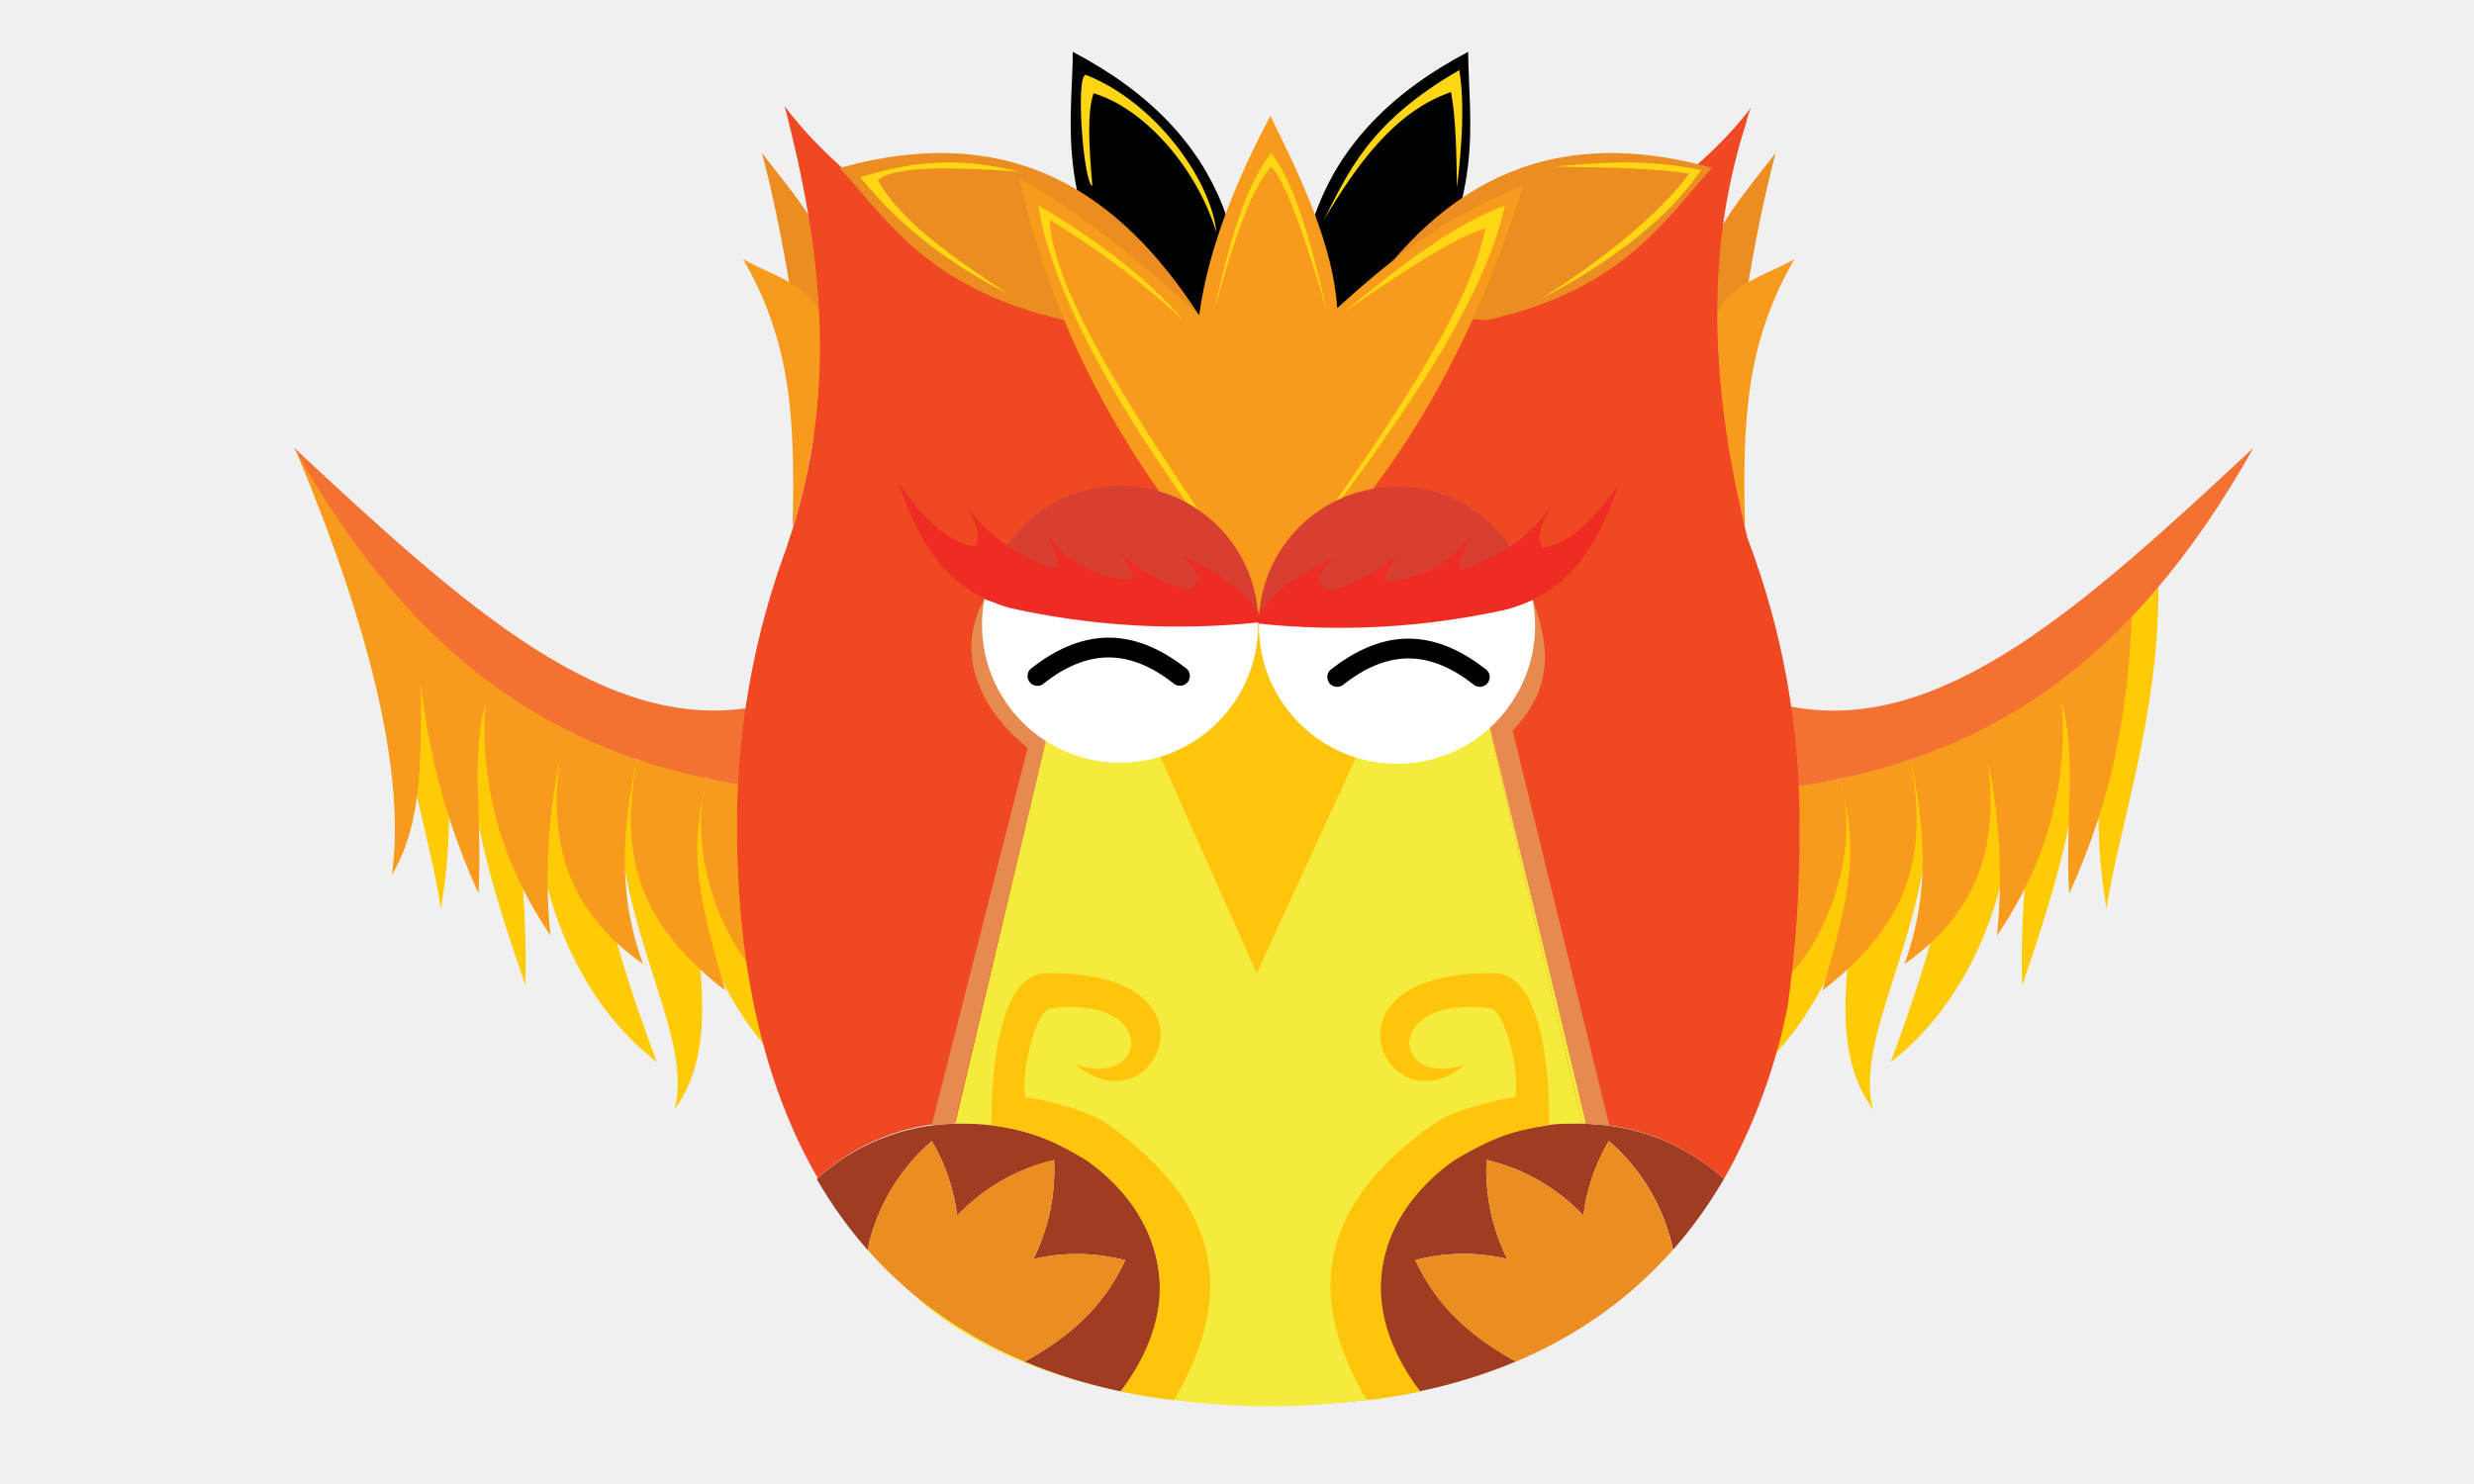
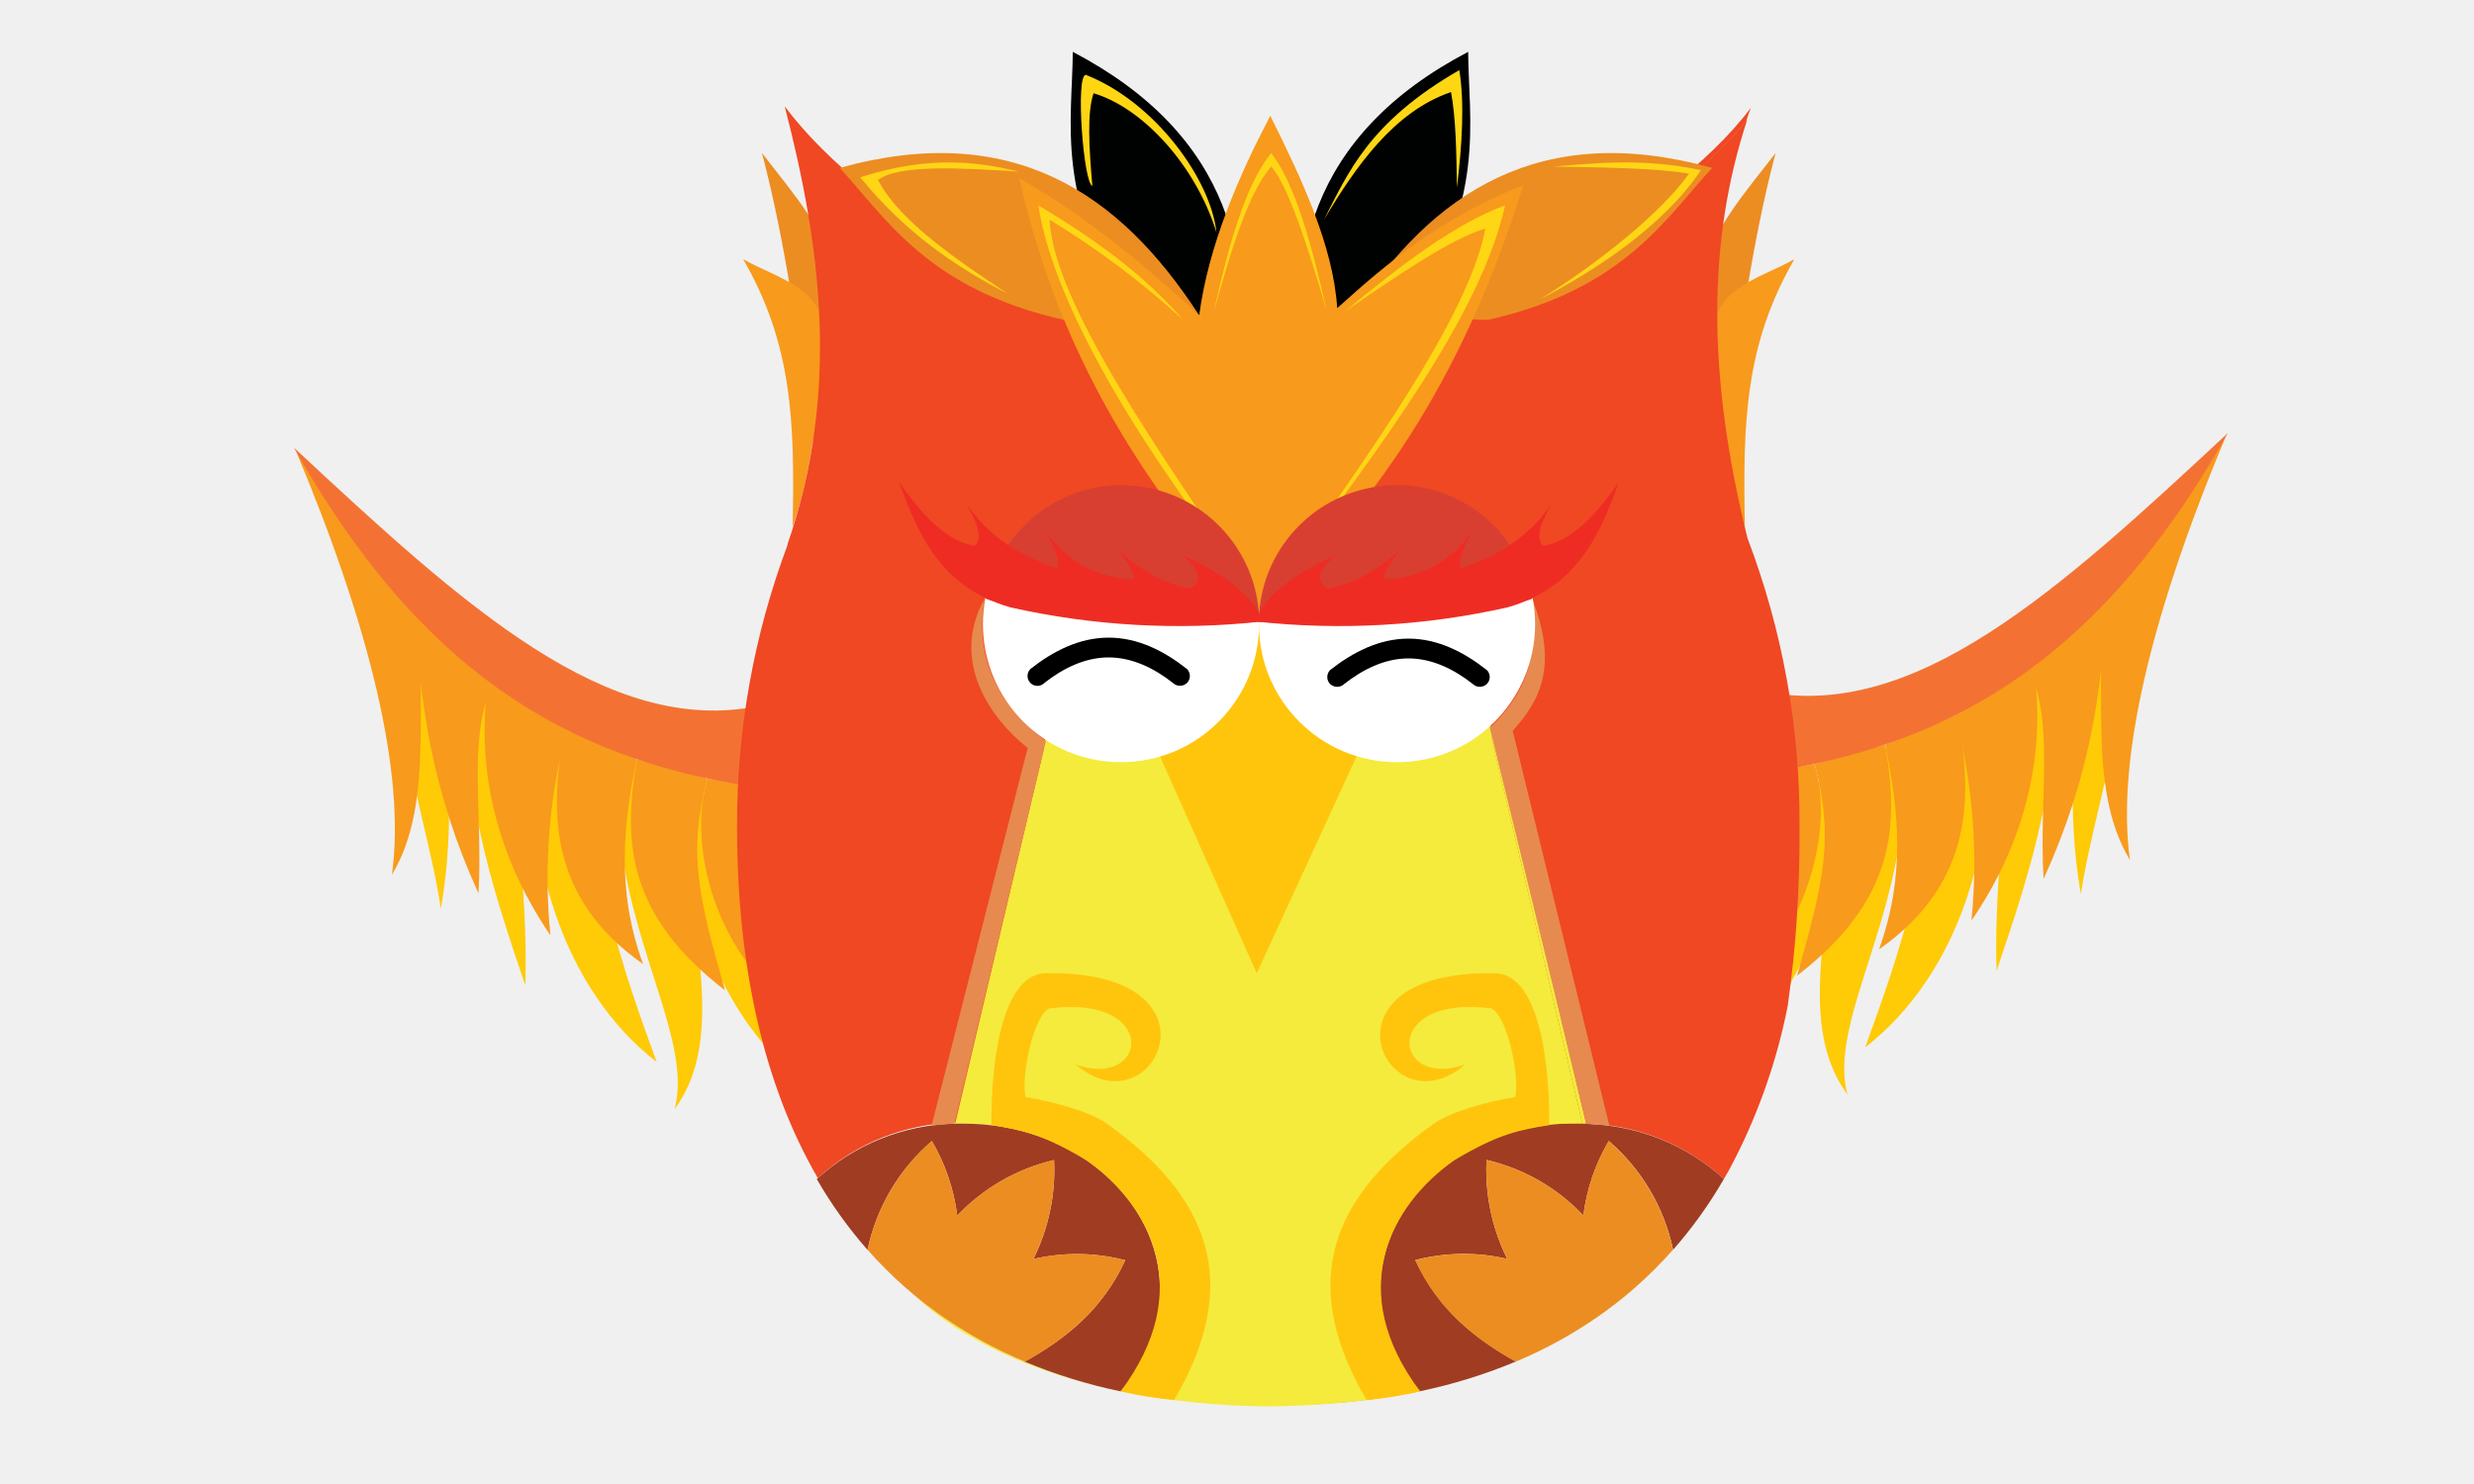
- <svg xmlns="http://www.w3.org/2000/svg" class="owls" id="phoenix" data-name="Layer 1" viewBox="0 0 500 300">
+ <svg xmlns="http://www.w3.org/2000/svg" id="ee53de8a-17f4-4786-85c1-bb24e8b25991" data-name="Layer 1" viewBox="0 0 500 300">
  <defs>
-     <style>.f01e0e44-ea08-42e0-b3ee-6ca16d90610a{fill:#ffca06;}.a09a88d2-3467-4186-acc5-a65158563bfa{fill:#f89a1c;}.a053d851-6121-4c8c-9fad-f715be4935e1{fill:#f37233;}.bfcaf520-9ebf-4b95-b3f0-88a23d0d1bc7{fill:#ec8d22;}.ef02d39f-8e73-42e6-9906-c455231a64be{fill:#000101;}.b6ab2399-1a08-4347-b805-5ddd0e3b8822{fill:#ef4823;}.a4e75ccd-c082-469a-ad41-0a3ee8de2580{fill:#f4eb3c;}.aefafcaa-bfff-449b-9a44-e00ae331876e{fill:#a03c22;}.b9b557f5-35e0-40af-8517-0793a862778e{fill:#ffc50d;}.a76cc623-dfbf-4c52-8b63-2b369c16d771{fill:#fed614;}.af421162-bece-4f26-ad69-dc47f7e96ec8{fill:#e78a4f;}.eff0ee76-8e42-4b5f-ade8-17261d8b4731{fill:#fff;}.f4532989-1320-423c-ab66-705fd27c5dd0{fill:#d83f31;}.ad5ffc74-09d4-4a9a-ad3f-5823386bb08b{fill:#ee2c24;}</style>
+     <style>.fd6e063e-7a47-4adb-9bd7-1ddcdb021969{fill:#ffca06;}.f0acc723-6564-4494-9ac0-988cd1c9ed16{fill:#f89a1c;}.b64f87a7-a63e-4471-a378-d456d1f8d060{fill:#f37233;}.f2d59b33-1ccd-4ecf-9eff-2014d1fc339b{fill:#ec8d22;}.b7d29884-960d-4a94-820c-9b1835b0bb93{fill:#000101;}.b17eae57-efa3-4395-88a2-9d615fbbca7b{fill:#ef4823;}.e5744356-193b-42bb-b14c-71860dc086ae{fill:#f4eb3c;}.b8e233ea-8ab6-4862-8591-bd1c4eb229e5{fill:#a03c22;}.e0a6c916-d6d1-40c3-84d7-aa0d04abe61b{fill:#ffc50d;}.bbf31a5a-0863-40cc-92b1-936db147a833{fill:#fed614;}.b243409a-f57b-44e4-af0a-4d61e38855a8{fill:#e78a4f;}.ab535386-91ac-415e-853e-efa866e6ea4d{fill:#fff;}.f412bbed-2cb3-48e2-9ba0-8739ff80fcc7{fill:#d83f31;}.bf604c39-60c6-4022-b510-7888e98ce41c{fill:#ee2c24;}</style>
  </defs>
-   <path class="f01e0e44-ea08-42e0-b3ee-6ca16d90610a" d="M389.89,153.51c2.62,32-15.63,54.91-11.34,70.75-12.66-17.28,1-43.29-4.86-66.84Z" />
-   <path class="f01e0e44-ea08-42e0-b3ee-6ca16d90610a" d="M405.77,145.23l-11.32,5.33c3,21.42-5.71,46.07-12.33,64.16C400.84,200.25,410.15,172.27,405.77,145.23Z" />
-   <path class="f01e0e44-ea08-42e0-b3ee-6ca16d90610a" d="M419.57,135.11l-10.48,7.52c3.37,16.45-1.13,35.25-.41,56.61C415.8,178.36,422.65,157.23,419.57,135.11Z" />
-   <path class="f01e0e44-ea08-42e0-b3ee-6ca16d90610a" d="M436.2,118.68l-12.62,13c3.42,10.87-2,28.12,2.16,52.06C427.92,168.46,436.46,144.29,436.2,118.68Z" />
-   <path class="f01e0e44-ea08-42e0-b3ee-6ca16d90610a" d="M378.55,160c-2.14,29.12-12.37,47.73-25.32,58.25,7.19-20.38,14.55-37.92,11.87-56.06Z" />
-   <path class="a09a88d2-3467-4186-acc5-a65158563bfa" d="M371.87,157.42c4.73,15.06-3.79,39.66-19.15,46.5,6.2-15.31,9.31-32.25,9.46-44.76Z" />
-   <path class="a09a88d2-3467-4186-acc5-a65158563bfa" d="M386.14,153.51c2.85,16.6,2,31.43-17.82,46.72,5.4-19.08,7.54-27.66,3.55-42.81Z" />
-   <path class="a09a88d2-3467-4186-acc5-a65158563bfa" d="M386.14,153.51l14.57-6.13c3.11,16.37,3.44,34-15.83,47.54C390.38,179.8,388.85,166.58,386.14,153.51Z" />
-   <path class="a09a88d2-3467-4186-acc5-a65158563bfa" d="M400.17,147.26l15.95-10c2.58,16.85-.95,34.9-12.52,51.86A115.51,115.51,0,0,0,400.17,147.26Z" />
-   <path class="a09a88d2-3467-4186-acc5-a65158563bfa" d="M414.68,137.27l16.22-14.21c-.66,19.18-3.48,37.38-12.72,57.61C417.19,163.6,420.67,148.2,414.68,137.27Z" />
-   <path class="a09a88d2-3467-4186-acc5-a65158563bfa" d="M334.56,87.57c-14.71,35.08-22.21,65-19.33,85.51-9-14.89-4.1-36.07-6.84-52.51Z" />
-   <path class="a053d851-6121-4c8c-9fad-f715be4935e1" d="M361.38,142.73c30.64,6.26,59.5-20,94.06-52.21-24.89,44.21-54.26,62.91-93.26,68.64C362,154.14,361.71,148.62,361.38,142.73Z" />
-   <path class="f01e0e44-ea08-42e0-b3ee-6ca16d90610a" d="M125,153.48c-2.62,32,15.62,54.91,11.33,70.75,12.66-17.28-1-43.29,4.87-66.84Z" />
-   <path class="f01e0e44-ea08-42e0-b3ee-6ca16d90610a" d="M109.07,145.2l11.33,5.33c-3,21.42,5.7,46.07,12.32,64.16C114,200.22,104.69,172.24,109.07,145.2Z" />
-   <path class="f01e0e44-ea08-42e0-b3ee-6ca16d90610a" d="M95.28,135.08l10.47,7.52c-3.36,16.45,1.14,35.25.42,56.61C99.05,178.33,92.2,157.2,95.28,135.08Z" />
-   <path class="f01e0e44-ea08-42e0-b3ee-6ca16d90610a" d="M78.65,118.65l12.62,13c-3.42,10.87,2,28.12-2.17,52.06C86.93,168.43,78.38,144.26,78.65,118.65Z" />
-   <path class="f01e0e44-ea08-42e0-b3ee-6ca16d90610a" d="M136.29,160c2.15,29.12,12.38,47.73,25.32,58.25-7.18-20.38-14.54-37.92-11.86-56.06Z" />
-   <path class="a09a88d2-3467-4186-acc5-a65158563bfa" d="M143,157.39c-4.74,15.06,3.78,39.66,19.14,46.5-6.19-15.31-9.3-32.25-9.46-44.76Z" />
-   <path class="a09a88d2-3467-4186-acc5-a65158563bfa" d="M128.71,153.48c-2.85,16.6-2,31.43,17.81,46.72-5.4-19.08-7.53-27.66-3.54-42.81Z" />
-   <path class="a09a88d2-3467-4186-acc5-a65158563bfa" d="M128.71,153.48l-14.58-6.13c-3.1,16.37-3.44,34,15.83,47.54C124.47,179.77,126,166.55,128.71,153.48Z" />
-   <path class="a09a88d2-3467-4186-acc5-a65158563bfa" d="M114.67,147.23l-15.94-10c-2.58,16.85,1,34.91,12.51,51.86A116,116,0,0,1,114.67,147.23Z" />
-   <path class="a09a88d2-3467-4186-acc5-a65158563bfa" d="M100.17,137.24,84,123c.65,19.18,3.48,37.38,12.71,57.61C97.66,163.57,94.17,148.17,100.17,137.24Z" />
-   <path class="a09a88d2-3467-4186-acc5-a65158563bfa" d="M59.88,91.33c14.71,35.08,22.2,65,19.32,85.51,9-14.89,4.11-36.08,6.84-52.51Z" />
-   <path class="a053d851-6121-4c8c-9fad-f715be4935e1" d="M153.47,142.7C122.83,149,94,122.74,59.4,90.49c24.9,44.21,54.26,62.91,93.26,68.64C152.81,154.11,153.14,148.59,153.47,142.7Z" />
-   <path class="bfcaf520-9ebf-4b95-b3f0-88a23d0d1bc7" d="M348.85,90.12c2.38-21.09,5.32-41.39,10-59.18-5.58,7.28-14.09,16.87-14,24.15C346.48,72.37,346.05,80.27,348.85,90.12Z" />
-   <path class="a09a88d2-3467-4186-acc5-a65158563bfa" d="M352.65,106.51c-.47-21.45.12-37,10-54.12-6.77,3.93-17.82,5.94-16.19,17.46C347.55,84.81,349.46,97.45,352.65,106.51Z" />
-   <path class="bfcaf520-9ebf-4b95-b3f0-88a23d0d1bc7" d="M164,90.12c-2.39-21.09-5.33-41.39-10-59.18,5.57,7.28,14.08,16.87,14,24.15C166.37,72.37,166.79,80.27,164,90.12Z" />
-   <path class="a09a88d2-3467-4186-acc5-a65158563bfa" d="M160.19,106.51c.47-21.45-.11-37-10-54.12,6.76,3.93,17.82,5.94,16.19,17.46C165.29,84.81,163.39,97.45,160.19,106.51Z" />
-   <path class="ef02d39f-8e73-42e6-9906-c455231a64be" d="M228.87,63.92C213,40.48,216.76,24.26,216.81,10.48c31.85,16.7,37.9,42.13,32.61,71.41Z" />
-   <path class="ef02d39f-8e73-42e6-9906-c455231a64be" d="M284.65,63.92c15.91-23.44,12.12-39.66,12.07-53.44-31.85,16.7-37.91,42.13-32.62,71.41Z" />
-   <path class="b6ab2399-1a08-4347-b805-5ddd0e3b8822" d="M363.68,167.29a244,244,0,0,1-2.38,36.08,118.78,118.78,0,0,1-10.76,31.07q-1,2-2.14,3.9a42.49,42.49,0,0,0-26.07-11.11c-.59,0-1.18-.08-1.77-.1l-1.77,0-1.68,0-.94,0-.58,0c-.41,0-.81.06-1.22.1s-1,.1-1.44.16l-1.14.15c-.53.08-1.05.17-1.57.27-.33.06-.66.12-1,.2-.54.11-1.09.23-1.62.36l-1.18.32-1.32.38c-.8.25-1.59.52-2.36.82s-1.59.62-2.36,1l-1.14.53-1.09.54,0,0-1.1.59c-.36.2-.72.4-1.07.62s-.71.42-1,.65-.69.44-1,.68-.82.56-1.22.86-.54.4-.8.61c-.53.41-1,.83-1.54,1.27l-.74.66-.72.68c-.23.23-.47.46-.7.7-.43.43-.85.89-1.26,1.35s-.79.92-1.16,1.4c-.16.2-.32.4-.47.61s-.32.42-.46.63a31.37,31.37,0,0,0-2.3,3.68l-.39.75c-.13.26-.25.51-.36.77l-.33.72c-.18.42-.35.85-.51,1.27s-.25.67-.36,1a1.21,1.21,0,0,0-.05.14c-.13.38-.25.76-.35,1.14a.17.17,0,0,0,0,.05c-.1.36-.2.73-.29,1.09,0,.15-.07.3-.1.45s-.13.56-.19.84c-.11.57-.21,1.15-.28,1.73-.06.36-.1.73-.13,1.1a1.22,1.22,0,0,0,0,.26q-.06.65-.09,1.29v0c0,.43,0,.86,0,1.3a30.6,30.6,0,0,0,8,20.33c-1.14.24-2.32.46-3.5.67q-2.93.54-6,.95h-.12q-3.84.53-7.84.82c-.27,0-.53,0-.81.06-1.75.13-3.53.23-5.33.29-.67,0-1.34.05-2,.06l-1.91,0c-.54,0-1.08,0-1.63,0h-1.65a143.7,143.7,0,0,1-29.73-2.92,30.6,30.6,0,0,0,8-20.33c0-18.69-17.81-33.84-39.78-33.84l-1.77,0a42.78,42.78,0,0,0-27.84,11.21c-10.81-18.63-16.31-42.55-16.31-71.05a160.63,160.63,0,0,1,10.23-57l-.06,0c10.78-31.07,6.69-60.7-.54-88.6,17.41,23.16,57,43.92,76.71,43.75h43.27c18.95.16,56.19-19,74.53-41-7.9,24.09-8.24,51.06.08,84.57A160.55,160.55,0,0,1,363.68,167.29Z" />
-   <path class="b6ab2399-1a08-4347-b805-5ddd0e3b8822" d="M352.9,24.52c-18.34,22-55.58,41.16-74.53,41h-1c16.27,0,59.16-20.68,76.5-43.75C353.51,22.68,353.19,23.6,352.9,24.52Z" />
-   <path class="a4e75ccd-c082-469a-ad41-0a3ee8de2580" d="M319.81,227.12c-.34,0-.68,0-1,0a45.19,45.19,0,0,0-5.86.37,43,43,0,0,0-19,7.09l-.06,0-.34.24a35.55,35.55,0,0,0-10.56,11.43c-.14.25-.28.5-.41.75l-.39.75a29.77,29.77,0,0,0-3,10.46s0,.07,0,.11q-.12,1.29-.12,2.61a30.6,30.6,0,0,0,8,20.33c-3.41.71-7,1.3-10.79,1.77h0q-3.24.4-6.61.68c-.27,0-.53,0-.81.06-4,.32-8.09.5-12.25.54h-.72a160.1,160.1,0,0,1-29.3-3,30.6,30.6,0,0,0,8-20.33c0-18.69-17.81-33.84-39.78-33.84l-1.77,0L211,151.24c0-11.32,22.34-16.92,44.82-17.19H257c18.71.14,37.48,4,43.52,11.7a6.89,6.89,0,0,1,.95,3.47Z" />
-   <path class="a4e75ccd-c082-469a-ad41-0a3ee8de2580" d="M184.67,261.73c11.32,9.44,25.28,16,41.82,19.54-16.89-3.51-32-10.15-41.82-19.53Z" />
-   <path class="a4e75ccd-c082-469a-ad41-0a3ee8de2580" d="M257,134c19.63-.08,39.07,3.9,43.52,11.7C294.47,138,275.7,134.18,257,134Z" />
-   <path class="aefafcaa-bfff-449b-9a44-e00ae331876e" d="M234.46,260.94a30.6,30.6,0,0,1-8,20.33,106.58,106.58,0,0,1-19.37-6c8.26-4.6,15.71-10.49,20.32-20.51a38.76,38.76,0,0,0-18.56-.24,40.46,40.46,0,0,0,4.18-20,39.11,39.11,0,0,0-19.57,11.23,39.54,39.54,0,0,0-5.13-15.08,39.85,39.85,0,0,0-13,22,89.17,89.17,0,0,1-10.26-14.31,42.78,42.78,0,0,1,27.84-11.21l1.77,0C216.65,227.1,234.46,242.25,234.46,260.94Z" />
-   <polygon class="b9b557f5-35e0-40af-8517-0793a862778e" points="253.99 196.76 234.41 152.83 254.65 123.93 274.36 152.47 253.99 196.76" />
-   <path class="bfcaf520-9ebf-4b95-b3f0-88a23d0d1bc7" d="M215.06,64.68c-27.64-6.22-36-20.65-45.36-30.74,34.66-9.6,56.47,4.81,72.64,29.79Z" />
-   <path class="bfcaf520-9ebf-4b95-b3f0-88a23d0d1bc7" d="M300.68,64.68c27.63-6.22,36-20.65,45.35-30.74-34.66-9.6-56.47,4.81-72.63,29.79Z" />
-   <path class="a09a88d2-3467-4186-acc5-a65158563bfa" d="M254.65,123.93C228.28,96.43,212.89,67,206,36c15.1,8.73,26.08,18.38,36.36,27.72,1.92-14.31,8.11-28.38,14.37-40.32C263,36,269.46,49.69,270.25,62.29c10.27-9.26,20.9-18.2,37.61-24.84C296.64,73.59,279.87,100.76,254.65,123.93Z" />
-   <path class="bfcaf520-9ebf-4b95-b3f0-88a23d0d1bc7" d="M227.44,254.76c-4.61,10-12.06,15.91-20.32,20.51a90,90,0,0,1-8.94-4.32q-3-1.67-5.85-3.55c-1.06-.68-2.09-1.4-3.11-2.14q-2.34-1.68-4.55-3.53c-.52-.43-1-.86-1.53-1.31a84.22,84.22,0,0,1-7.81-7.77,39.85,39.85,0,0,1,13-22,39.54,39.54,0,0,1,5.13,15.08,39.11,39.11,0,0,1,19.57-11.23,40.46,40.46,0,0,1-4.18,20A38.76,38.76,0,0,1,227.44,254.76Z" />
-   <path class="b9b557f5-35e0-40af-8517-0793a862778e" d="M226.49,281.27a85.57,85.57,0,0,0,10.8,1.77c12.4-21.21,9.78-39.34-13.67-55.94-3.48-2.45-10.8-4.4-16.38-5.33-.93-4.86,1.89-16.92,4.9-17.91,22.27-2.88,19.9,16.5,5.27,11.34,16,13.8,31.5-19.35-6.39-18.44-9.18.62-10.78,20.39-10.64,30.68,6,1,10,1.63,19.25,7.15C232.47,243.71,241.72,260.91,226.49,281.27Z" />
-   <path class="a4e75ccd-c082-469a-ad41-0a3ee8de2580" d="M256.45,134h-.66v0Z" />
-   <path class="a4e75ccd-c082-469a-ad41-0a3ee8de2580" d="M244.35,283.06h0Z" />
-   <path class="a4e75ccd-c082-469a-ad41-0a3ee8de2580" d="M320.56,227.13c-.25,0-.5,0-.75,0l-18.35-77.91a6.89,6.89,0,0,0-.95-3.47,8.85,8.85,0,0,1,2,5.5Z" />
-   <path class="aefafcaa-bfff-449b-9a44-e00ae331876e" d="M348.4,238.34a89.17,89.17,0,0,1-10.26,14.31,39.85,39.85,0,0,0-13-22A39.54,39.54,0,0,0,320,245.72a39.11,39.11,0,0,0-19.57-11.23,40.46,40.46,0,0,0,4.18,20,38.76,38.76,0,0,0-18.56.24c4.61,10,12.06,15.91,20.32,20.51a106.58,106.58,0,0,1-19.37,6,30.6,30.6,0,0,1-8-20.33c0-.44,0-.87,0-1.3v0q0-.64.09-1.29a1.22,1.22,0,0,1,0-.26c0-.37.07-.74.13-1.1.07-.58.17-1.16.28-1.73.06-.28.12-.56.19-.84s.06-.3.1-.45c.09-.36.19-.73.29-1.09a.17.17,0,0,1,0-.05c.11-.38.22-.76.35-1.14a1.21,1.21,0,0,1,.05-.14c.11-.34.23-.67.36-1s.33-.85.51-1.27l.33-.72c.24-.51.49-1,.75-1.52a31.37,31.37,0,0,1,2.3-3.68c.14-.21.3-.42.46-.63s.31-.41.47-.61c.37-.48.76-.94,1.16-1.4s.83-.91,1.26-1.35c.23-.24.47-.47.7-.7l.72-.68.74-.66c.5-.44,1-.86,1.54-1.27.26-.21.53-.41.8-.61s.8-.59,1.22-.86l1-.68,1-.65,1.07-.62,1.1-.59,0,0,1.09-.54,1.14-.53c.77-.34,1.56-.67,2.36-1s1.56-.56,2.36-.82l1.32-.38,1.18-.32c.53-.13,1.08-.25,1.62-.36l1-.2c.52-.1,1-.19,1.57-.27l1.14-.15c.48-.06,1-.12,1.44-.16l1.22-.1.58,0,.94,0,1.68,0,1.77,0c.59,0,1.18.06,1.77.1A42.49,42.49,0,0,1,348.4,238.34Z" />
-   <path class="bfcaf520-9ebf-4b95-b3f0-88a23d0d1bc7" d="M286,254.76c4.61,10,12.06,15.91,20.32,20.51a90,90,0,0,0,8.94-4.32q3-1.67,5.85-3.55c1.06-.68,2.09-1.4,3.11-2.14q2.34-1.68,4.55-3.53c.52-.43,1-.86,1.53-1.31a84.22,84.22,0,0,0,7.81-7.77,39.85,39.85,0,0,0-13-22A39.54,39.54,0,0,0,320,245.72a39.11,39.11,0,0,0-19.57-11.23,40.46,40.46,0,0,0,4.18,20A38.76,38.76,0,0,0,286,254.76Z" />
-   <path class="b9b557f5-35e0-40af-8517-0793a862778e" d="M287,281.27a85.57,85.57,0,0,1-10.8,1.77c-12.41-21.21-9.79-39.34,13.67-55.94,3.48-2.45,10.79-4.4,16.38-5.33.93-4.86-1.89-16.92-4.91-17.91-22.27-2.88-19.9,16.5-5.26,11.34-16,13.8-31.5-19.35,6.39-18.44,9.18.62,10.77,20.39,10.63,30.68-5.95,1-10,1.63-19.25,7.15C281,243.71,271.74,260.91,287,281.27Z" />
-   <path class="a76cc623-dfbf-4c52-8b63-2b369c16d771" d="M203.73,59.41C193.26,54,183.08,47.19,173.85,35.83c14.41-4.59,24.15-3,32.13-1.14-11.3-.7-24.28-1.53-28.53,1.68C181.54,44.4,192.88,52.26,203.73,59.41Z" />
-   <path class="a76cc623-dfbf-4c52-8b63-2b369c16d771" d="M209.85,41.53c3.4,22.15,23.92,53.53,43.2,77.52-17.83-26.22-40.2-57.84-40.92-74.64a173.59,173.59,0,0,1,27,20.27C231.3,55.61,221.11,48.2,209.85,41.53Z" />
-   <path class="a76cc623-dfbf-4c52-8b63-2b369c16d771" d="M245.31,63c3.05-13.73,6.52-25.9,11.61-32.07C261.73,37.21,265,49,268.17,63c-4-13.79-7.94-25.58-11.25-29.34C252.29,38.94,248.76,50.73,245.31,63Z" />
-   <path class="a76cc623-dfbf-4c52-8b63-2b369c16d771" d="M271.77,63c11.37-9.47,22.48-17.87,32.4-21.48-4.83,22-25.31,49.27-46.08,76.68,18.84-26.76,38.6-54,42.12-72C293.49,48.14,282.71,55.47,271.77,63Z" />
-   <path class="a76cc623-dfbf-4c52-8b63-2b369c16d771" d="M313.89,33.67c9.33-.77,18.43-1.69,29.88.72-7.6,11.4-21.77,20.55-32.58,26.14C323.41,53,336,42.7,341.34,35.11,335.14,34,324.38,33.85,313.89,33.67Z" />
-   <path class="a76cc623-dfbf-4c52-8b63-2b369c16d771" d="M220.77,37.57c-1.77-.35-3.48-22.43-1.32-22.44,14.09,5.55,25.27,21.22,26.4,31.85-4.27-13.72-15-25.21-24.84-28.13C219.68,22.72,220.09,29.89,220.77,37.57Z" />
-   <path class="a76cc623-dfbf-4c52-8b63-2b369c16d771" d="M294.45,37.93c1.07-8.9,1.55-17.16.48-23.76-18.47,10.63-22.56,21-27.36,30.24,6.41-10.7,14.09-21.83,25.68-25.8C294.25,23.89,294.34,30.93,294.45,37.93Z" />
-   <path class="af421162-bece-4f26-ad69-dc47f7e96ec8" d="M199,121c-7.05,12.66,1.17,24.25,8.69,30.2l-19.42,76.35c1.2-.16,2.8-.29,4.64-.41,7.14-29.9,16.88-70.76,18.46-77.32C200.62,141.72,197.12,131.83,199,121Z" />
-   <path class="af421162-bece-4f26-ad69-dc47f7e96ec8" d="M309.72,121.2c5.13,13.33,1.68,20.29-4,26.53l19.52,79.77c-1.33-.15-3-.23-4.69-.37-7.15-29.9-17.86-73.44-19.44-80C309.21,139.33,310.65,132,309.72,121.2Z" />
-   <circle class="eff0ee76-8e42-4b5f-ade8-17261d8b4731" cx="282.34" cy="126.49" r="27.91" />
-   <path class="f4532989-1320-423c-ab66-705fd27c5dd0" d="M309.72,121.2A27.9,27.9,0,0,0,254.39,126C254.39,126.16,310,122.9,309.72,121.2Z" />
-   <path class="ad5ffc74-09d4-4a9a-ad3f-5823386bb08b" d="M253.76,126c1.7-5.09,7.5-9.56,16.22-13.38-3,2.5-4.58,4.85-1.7,6.69,4.42-.61,9.78-3.27,14.71-7.83-2.06,2.69-3.75,5.14-3,6,7.69-.33,13.29-3.92,17.54-9.62-1.67,3.07-3.08,6-2.26,7.36,8-2.6,14.17-6.88,18.29-13-1.85,3.44-3.48,6.77-1.7,8.49,5.59-.85,10.55-6,15.28-12.82-3.89,11-8.74,21.35-22.44,25.27A155.29,155.29,0,0,1,253.76,126Z" />
+   <path class="fd6e063e-7a47-4adb-9bd7-1ddcdb021969" d="M384.71,150.52c2.62,32-15.62,54.91-11.33,70.75-12.66-17.28,1-43.29-4.87-66.84Z" />
+   <path class="fd6e063e-7a47-4adb-9bd7-1ddcdb021969" d="M400.6,142.24l-11.33,5.32c3,21.43-5.7,46.08-12.32,64.17C395.67,197.26,405,169.27,400.6,142.24Z" />
+   <path class="fd6e063e-7a47-4adb-9bd7-1ddcdb021969" d="M414.39,132.12l-10.47,7.51c3.36,16.46-1.13,35.26-.41,56.62C410.62,175.37,417.48,154.23,414.39,132.12Z" />
+   <path class="fd6e063e-7a47-4adb-9bd7-1ddcdb021969" d="M431,115.69l-12.62,13c3.42,10.88-2,28.13,2.17,52.07C422.74,165.47,431.29,141.29,431,115.69Z" />
+   <path class="fd6e063e-7a47-4adb-9bd7-1ddcdb021969" d="M373.38,157c-2.14,29.11-12.37,47.72-25.32,58.25,7.19-20.38,14.54-37.92,11.86-56.06Z" />
+   <path class="f0acc723-6564-4494-9ac0-988cd1c9ed16" d="M366.7,154.43c4.73,15.06-3.79,39.66-19.15,46.5,6.2-15.32,9.31-32.26,9.46-44.76Z" />
+   <path class="f0acc723-6564-4494-9ac0-988cd1c9ed16" d="M381,150.52c2.86,16.59,2,31.43-17.81,46.72,5.4-19.08,7.53-27.67,3.55-42.81Z" />
+   <path class="f0acc723-6564-4494-9ac0-988cd1c9ed16" d="M381,150.52l14.58-6.13c3.11,16.37,3.44,34-15.83,47.54C385.21,176.81,383.68,163.59,381,150.52Z" />
+   <path class="f0acc723-6564-4494-9ac0-988cd1c9ed16" d="M395,144.27l15.94-10c2.59,16.85-.94,34.9-12.51,51.85A115.92,115.92,0,0,0,395,144.27Z" />
+   <path class="f0acc723-6564-4494-9ac0-988cd1c9ed16" d="M409.5,134.28l16.23-14.22c-.66,19.19-3.48,37.39-12.72,57.62C412,160.61,415.5,145.21,409.5,134.28Z" />
+   <path class="f0acc723-6564-4494-9ac0-988cd1c9ed16" d="M449.79,88.36c-14.71,35.08-22.2,65.05-19.32,85.52-9-14.89-4.1-36.08-6.84-52.51Z" />
+   <path class="b64f87a7-a63e-4471-a378-d456d1f8d060" d="M356.2,139.74c30.65,6.26,59.51-20,94.07-52.21-24.9,44.2-54.26,62.9-93.26,68.64C356.87,151.14,356.53,145.62,356.2,139.74Z" />
+   <path class="f0acc723-6564-4494-9ac0-988cd1c9ed16" d="M334.56,87.57c-14.71,35.08-22.21,65-19.33,85.51-9-14.89-4.1-36.07-6.84-52.51Z" />
+   <path class="fd6e063e-7a47-4adb-9bd7-1ddcdb021969" d="M125,153.48c-2.62,32,15.62,54.91,11.33,70.75,12.66-17.28-1-43.29,4.87-66.84Z" />
+   <path class="fd6e063e-7a47-4adb-9bd7-1ddcdb021969" d="M109.07,145.2l11.33,5.33c-3,21.42,5.7,46.07,12.32,64.16C114,200.22,104.69,172.24,109.07,145.2Z" />
+   <path class="fd6e063e-7a47-4adb-9bd7-1ddcdb021969" d="M95.28,135.08l10.47,7.52c-3.36,16.45,1.14,35.25.42,56.61C99.05,178.33,92.2,157.2,95.28,135.08Z" />
+   <path class="fd6e063e-7a47-4adb-9bd7-1ddcdb021969" d="M78.65,118.65l12.62,13c-3.42,10.87,2,28.12-2.17,52.06C86.93,168.43,78.38,144.26,78.65,118.65Z" />
+   <path class="fd6e063e-7a47-4adb-9bd7-1ddcdb021969" d="M136.29,160c2.15,29.12,12.38,47.73,25.32,58.25-7.18-20.38-14.54-37.92-11.86-56.06Z" />
+   <path class="f0acc723-6564-4494-9ac0-988cd1c9ed16" d="M143,157.39c-4.74,15.06,3.78,39.66,19.14,46.5-6.19-15.31-9.3-32.25-9.46-44.76Z" />
+   <path class="f0acc723-6564-4494-9ac0-988cd1c9ed16" d="M128.71,153.48c-2.85,16.6-2,31.43,17.81,46.72-5.4-19.08-7.53-27.66-3.54-42.81Z" />
+   <path class="f0acc723-6564-4494-9ac0-988cd1c9ed16" d="M128.71,153.48l-14.58-6.13c-3.1,16.37-3.44,34,15.83,47.54C124.47,179.77,126,166.55,128.71,153.48Z" />
+   <path class="f0acc723-6564-4494-9ac0-988cd1c9ed16" d="M114.67,147.23l-15.94-10c-2.58,16.85,1,34.91,12.51,51.86A116,116,0,0,1,114.67,147.23Z" />
+   <path class="f0acc723-6564-4494-9ac0-988cd1c9ed16" d="M100.17,137.24,84,123c.65,19.18,3.48,37.38,12.71,57.61C97.66,163.57,94.17,148.17,100.17,137.24Z" />
+   <path class="f0acc723-6564-4494-9ac0-988cd1c9ed16" d="M59.88,91.33c14.71,35.08,22.2,65,19.32,85.51,9-14.89,4.11-36.08,6.84-52.51Z" />
+   <path class="b64f87a7-a63e-4471-a378-d456d1f8d060" d="M153.47,142.7C122.83,149,94,122.74,59.4,90.49c24.9,44.21,54.26,62.91,93.26,68.64C152.81,154.11,153.14,148.59,153.47,142.7Z" />
+   <path class="f2d59b33-1ccd-4ecf-9eff-2014d1fc339b" d="M348.85,90.12c2.38-21.09,5.32-41.39,10-59.18-5.58,7.28-14.09,16.87-14,24.15C346.48,72.37,346.05,80.27,348.85,90.12Z" />
+   <path class="f0acc723-6564-4494-9ac0-988cd1c9ed16" d="M352.65,106.51c-.47-21.45.12-37,10-54.12-6.77,3.93-17.82,5.94-16.19,17.46C347.55,84.81,349.46,97.45,352.65,106.51Z" />
+   <path class="f2d59b33-1ccd-4ecf-9eff-2014d1fc339b" d="M164,90.12c-2.39-21.09-5.33-41.39-10-59.18,5.57,7.28,14.08,16.87,14,24.15C166.37,72.37,166.79,80.27,164,90.12Z" />
+   <path class="f0acc723-6564-4494-9ac0-988cd1c9ed16" d="M160.19,106.51c.47-21.45-.11-37-10-54.12,6.76,3.93,17.82,5.94,16.19,17.46C165.29,84.81,163.39,97.45,160.19,106.51Z" />
+   <path class="b7d29884-960d-4a94-820c-9b1835b0bb93" d="M228.87,63.92C213,40.48,216.76,24.26,216.81,10.48c31.85,16.7,37.9,42.13,32.61,71.41Z" />
+   <path class="b7d29884-960d-4a94-820c-9b1835b0bb93" d="M284.65,63.92c15.91-23.44,12.12-39.66,12.07-53.44-31.85,16.7-37.91,42.13-32.62,71.41Z" />
+   <path class="b17eae57-efa3-4395-88a2-9d615fbbca7b" d="M363.68,167.29a244,244,0,0,1-2.38,36.08,118.78,118.78,0,0,1-10.76,31.07q-1,2-2.14,3.9a42.49,42.49,0,0,0-26.07-11.11c-.59,0-1.18-.08-1.77-.1l-1.77,0-1.68,0-.94,0-.58,0c-.41,0-.81.06-1.22.1s-1,.1-1.44.16l-1.14.15c-.53.08-1.05.17-1.57.27-.33.06-.66.12-1,.2-.54.11-1.09.23-1.62.36l-1.18.32-1.32.38c-.8.25-1.59.52-2.36.82s-1.59.62-2.36,1l-1.14.53-1.09.54,0,0-1.1.59c-.36.2-.72.4-1.07.62s-.71.42-1,.65-.69.44-1,.68-.82.56-1.22.86-.54.4-.8.61c-.53.41-1,.83-1.54,1.27l-.74.66-.72.68c-.23.23-.47.46-.7.7-.43.43-.85.89-1.26,1.35s-.79.92-1.16,1.4c-.16.2-.32.4-.47.61s-.32.42-.46.63a31.37,31.37,0,0,0-2.3,3.68l-.39.75c-.13.26-.25.51-.36.77l-.33.72c-.18.42-.35.85-.51,1.27s-.25.67-.36,1a1.21,1.21,0,0,0-.05.14c-.13.38-.25.76-.35,1.14a.17.17,0,0,0,0,.05c-.1.36-.2.73-.29,1.09,0,.15-.07.3-.1.45s-.13.56-.19.84c-.11.57-.21,1.15-.28,1.73-.06.36-.1.73-.13,1.1a1.22,1.22,0,0,0,0,.26q-.06.65-.09,1.29v0c0,.43,0,.86,0,1.3a30.6,30.6,0,0,0,8,20.33c-1.14.24-2.32.46-3.5.67q-2.93.54-6,.95h-.12q-3.84.53-7.84.82c-.27,0-.53,0-.81.06-1.75.13-3.53.23-5.33.29-.67,0-1.34.05-2,.06l-1.91,0c-.54,0-1.08,0-1.63,0h-1.65a143.7,143.7,0,0,1-29.73-2.92,30.6,30.6,0,0,0,8-20.33c0-18.69-17.81-33.84-39.78-33.84l-1.77,0a42.78,42.78,0,0,0-27.84,11.21c-10.81-18.63-16.31-42.55-16.31-71.05a160.63,160.63,0,0,1,10.23-57l-.06,0c10.78-31.07,6.69-60.7-.54-88.6,17.41,23.16,57,43.92,76.71,43.75h43.27c18.95.16,56.19-19,74.53-41-7.9,24.09-8.24,51.06.08,84.57A160.55,160.55,0,0,1,363.68,167.29Z" />
+   <path class="b17eae57-efa3-4395-88a2-9d615fbbca7b" d="M352.9,24.52c-18.34,22-55.58,41.16-74.53,41h-1c16.27,0,59.16-20.68,76.5-43.75C353.51,22.68,353.19,23.6,352.9,24.52Z" />
+   <path class="e5744356-193b-42bb-b14c-71860dc086ae" d="M319.81,227.12c-.34,0-.68,0-1,0a45.19,45.19,0,0,0-5.86.37,43,43,0,0,0-19,7.09l-.06,0-.34.24a35.55,35.55,0,0,0-10.56,11.43c-.14.25-.28.5-.41.75l-.39.75a29.77,29.77,0,0,0-3,10.46s0,.07,0,.11q-.12,1.29-.12,2.61a30.6,30.6,0,0,0,8,20.33c-3.41.71-7,1.3-10.79,1.77h0q-3.24.4-6.61.68c-.27,0-.53,0-.81.06-4,.32-8.09.5-12.25.54h-.72a160.1,160.1,0,0,1-29.3-3,30.6,30.6,0,0,0,8-20.33c0-18.69-17.81-33.84-39.78-33.84l-1.77,0L211,151.24c0-11.32,22.34-16.92,44.82-17.19H257c18.71.14,37.48,4,43.52,11.7a6.89,6.89,0,0,1,.95,3.47Z" />
+   <path class="e5744356-193b-42bb-b14c-71860dc086ae" d="M184.67,261.73c11.32,9.44,25.28,16,41.82,19.54-16.89-3.51-32-10.15-41.82-19.53Z" />
+   <path class="e5744356-193b-42bb-b14c-71860dc086ae" d="M257,134c19.63-.08,39.07,3.9,43.52,11.7C294.47,138,275.7,134.18,257,134Z" />
+   <path class="b8e233ea-8ab6-4862-8591-bd1c4eb229e5" d="M234.46,260.94a30.6,30.6,0,0,1-8,20.33,106.58,106.58,0,0,1-19.37-6c8.26-4.6,15.71-10.49,20.32-20.51a38.76,38.76,0,0,0-18.56-.24,40.46,40.46,0,0,0,4.18-20,39.11,39.11,0,0,0-19.57,11.23,39.54,39.54,0,0,0-5.13-15.08,39.85,39.85,0,0,0-13,22,89.17,89.17,0,0,1-10.26-14.31,42.78,42.78,0,0,1,27.84-11.21l1.77,0C216.65,227.1,234.46,242.25,234.46,260.94Z" />
+   <polygon class="e0a6c916-d6d1-40c3-84d7-aa0d04abe61b" points="253.99 196.76 234.41 152.83 254.65 123.93 274.36 152.47 253.99 196.76" />
+   <path class="f2d59b33-1ccd-4ecf-9eff-2014d1fc339b" d="M215.06,64.68c-27.64-6.22-36-20.65-45.36-30.74,34.66-9.6,56.47,4.81,72.64,29.79Z" />
+   <path class="f2d59b33-1ccd-4ecf-9eff-2014d1fc339b" d="M300.68,64.68c27.63-6.22,36-20.65,45.35-30.74-34.66-9.6-56.47,4.81-72.63,29.79Z" />
+   <path class="f0acc723-6564-4494-9ac0-988cd1c9ed16" d="M254.65,123.93C228.28,96.43,212.89,67,206,36c15.1,8.73,26.08,18.38,36.36,27.72,1.92-14.31,8.11-28.38,14.37-40.32C263,36,269.46,49.69,270.25,62.29c10.27-9.26,20.9-18.2,37.61-24.84C296.64,73.59,279.87,100.76,254.65,123.93Z" />
+   <path class="f2d59b33-1ccd-4ecf-9eff-2014d1fc339b" d="M227.44,254.76c-4.61,10-12.06,15.91-20.32,20.51a90,90,0,0,1-8.94-4.32q-3-1.67-5.85-3.55c-1.06-.68-2.09-1.4-3.11-2.14q-2.34-1.68-4.55-3.53c-.52-.43-1-.86-1.53-1.31a84.22,84.22,0,0,1-7.81-7.77,39.85,39.85,0,0,1,13-22,39.54,39.54,0,0,1,5.13,15.08,39.11,39.11,0,0,1,19.57-11.23,40.46,40.46,0,0,1-4.18,20A38.76,38.76,0,0,1,227.44,254.76Z" />
+   <path class="e0a6c916-d6d1-40c3-84d7-aa0d04abe61b" d="M226.49,281.27a85.57,85.57,0,0,0,10.8,1.77c12.4-21.21,9.78-39.34-13.67-55.94-3.48-2.45-10.8-4.4-16.38-5.33-.93-4.86,1.89-16.92,4.9-17.91,22.27-2.88,19.9,16.5,5.27,11.34,16,13.8,31.5-19.35-6.39-18.44-9.18.62-10.78,20.39-10.64,30.68,6,1,10,1.63,19.25,7.15C232.47,243.71,241.72,260.91,226.49,281.27Z" />
+   <path class="e5744356-193b-42bb-b14c-71860dc086ae" d="M256.45,134h-.66v0Z" />
+   <path class="e5744356-193b-42bb-b14c-71860dc086ae" d="M244.35,283.06h0Z" />
+   <path class="e5744356-193b-42bb-b14c-71860dc086ae" d="M320.56,227.13c-.25,0-.5,0-.75,0l-18.35-77.91a6.89,6.89,0,0,0-.95-3.47,8.85,8.85,0,0,1,2,5.5Z" />
+   <path class="b8e233ea-8ab6-4862-8591-bd1c4eb229e5" d="M348.4,238.34a89.17,89.17,0,0,1-10.26,14.31,39.85,39.85,0,0,0-13-22A39.54,39.54,0,0,0,320,245.72a39.11,39.11,0,0,0-19.57-11.23,40.46,40.46,0,0,0,4.18,20,38.76,38.76,0,0,0-18.56.24c4.61,10,12.06,15.91,20.32,20.51a106.58,106.58,0,0,1-19.37,6,30.6,30.6,0,0,1-8-20.33c0-.44,0-.87,0-1.3v0q0-.64.09-1.29a1.22,1.22,0,0,1,0-.26c0-.37.07-.74.13-1.1.07-.58.17-1.16.28-1.73.06-.28.12-.56.19-.84s.06-.3.1-.45c.09-.36.19-.73.29-1.09a.17.17,0,0,1,0-.05c.11-.38.22-.76.35-1.14a1.21,1.21,0,0,1,.05-.14c.11-.34.23-.67.36-1s.33-.85.51-1.27l.33-.72c.24-.51.49-1,.75-1.52a31.37,31.37,0,0,1,2.3-3.68c.14-.21.3-.42.46-.63s.31-.41.47-.61c.37-.48.76-.94,1.16-1.4s.83-.91,1.26-1.35c.23-.24.47-.47.7-.7l.72-.68.74-.66c.5-.44,1-.86,1.54-1.27.26-.21.53-.41.8-.61s.8-.59,1.22-.86l1-.68,1-.65,1.07-.62,1.1-.59,0,0,1.09-.54,1.14-.53c.77-.34,1.56-.67,2.36-1s1.56-.56,2.36-.82l1.32-.38,1.18-.32c.53-.13,1.08-.25,1.62-.36l1-.2c.52-.1,1-.19,1.57-.27l1.14-.15c.48-.06,1-.12,1.44-.16l1.22-.1.58,0,.94,0,1.68,0,1.77,0c.59,0,1.18.06,1.77.1A42.49,42.49,0,0,1,348.4,238.34Z" />
+   <path class="f2d59b33-1ccd-4ecf-9eff-2014d1fc339b" d="M286,254.76c4.61,10,12.06,15.91,20.32,20.51a90,90,0,0,0,8.94-4.32q3-1.67,5.85-3.55c1.06-.68,2.09-1.4,3.11-2.14q2.34-1.68,4.55-3.53c.52-.43,1-.86,1.53-1.31a84.22,84.22,0,0,0,7.81-7.77,39.85,39.85,0,0,0-13-22A39.54,39.54,0,0,0,320,245.72a39.11,39.11,0,0,0-19.57-11.23,40.46,40.46,0,0,0,4.18,20A38.76,38.76,0,0,0,286,254.76Z" />
+   <path class="e0a6c916-d6d1-40c3-84d7-aa0d04abe61b" d="M287,281.27a85.57,85.57,0,0,1-10.8,1.77c-12.41-21.21-9.79-39.34,13.67-55.94,3.48-2.45,10.79-4.4,16.38-5.33.93-4.86-1.89-16.92-4.91-17.91-22.27-2.88-19.9,16.5-5.26,11.34-16,13.8-31.5-19.35,6.39-18.44,9.18.62,10.77,20.39,10.63,30.68-5.95,1-10,1.63-19.25,7.15C281,243.71,271.74,260.91,287,281.27Z" />
+   <path class="bbf31a5a-0863-40cc-92b1-936db147a833" d="M203.73,59.41C193.26,54,183.08,47.19,173.85,35.83c14.41-4.59,24.15-3,32.13-1.14-11.3-.7-24.28-1.53-28.53,1.68C181.54,44.4,192.88,52.26,203.73,59.41Z" />
+   <path class="bbf31a5a-0863-40cc-92b1-936db147a833" d="M209.85,41.53c3.4,22.15,23.92,53.53,43.2,77.52-17.83-26.22-40.2-57.84-40.92-74.64a173.59,173.59,0,0,1,27,20.27C231.3,55.61,221.11,48.2,209.85,41.53Z" />
+   <path class="bbf31a5a-0863-40cc-92b1-936db147a833" d="M245.31,63c3.05-13.73,6.52-25.9,11.61-32.07C261.73,37.21,265,49,268.17,63c-4-13.79-7.94-25.58-11.25-29.34C252.29,38.94,248.76,50.73,245.31,63Z" />
+   <path class="bbf31a5a-0863-40cc-92b1-936db147a833" d="M271.77,63c11.37-9.47,22.48-17.87,32.4-21.48-4.83,22-25.31,49.27-46.08,76.68,18.84-26.76,38.6-54,42.12-72C293.49,48.14,282.71,55.47,271.77,63Z" />
+   <path class="bbf31a5a-0863-40cc-92b1-936db147a833" d="M313.89,33.67c9.33-.77,18.43-1.69,29.88.72-7.6,11.4-21.77,20.55-32.58,26.14C323.41,53,336,42.7,341.34,35.11,335.14,34,324.38,33.85,313.89,33.67Z" />
+   <path class="bbf31a5a-0863-40cc-92b1-936db147a833" d="M220.77,37.57c-1.77-.35-3.48-22.43-1.32-22.44,14.09,5.55,25.27,21.22,26.4,31.85-4.27-13.72-15-25.21-24.84-28.13C219.68,22.72,220.09,29.89,220.77,37.57Z" />
+   <path class="bbf31a5a-0863-40cc-92b1-936db147a833" d="M294.45,37.93c1.07-8.9,1.55-17.16.48-23.76-18.47,10.63-22.56,21-27.36,30.24,6.41-10.7,14.09-21.83,25.68-25.8C294.25,23.89,294.34,30.93,294.45,37.93Z" />
+   <path class="b243409a-f57b-44e4-af0a-4d61e38855a8" d="M199,121c-7.05,12.66,1.17,24.25,8.69,30.2l-19.42,76.35c1.2-.16,2.8-.29,4.64-.41,7.14-29.9,16.88-70.76,18.46-77.32C200.62,141.72,197.12,131.83,199,121Z" />
+   <path class="b243409a-f57b-44e4-af0a-4d61e38855a8" d="M309.72,121.2c5.13,13.33,1.68,20.29-4,26.53l19.52,79.77c-1.33-.15-3-.23-4.69-.37-7.15-29.9-17.86-73.44-19.44-80C309.21,139.33,310.65,132,309.72,121.2Z" />
+   <circle class="ab535386-91ac-415e-853e-efa866e6ea4d" cx="282.34" cy="126.17" r="27.91" />
+   <path class="f412bbed-2cb3-48e2-9ba0-8739ff80fcc7" d="M309.72,120.89a27.9,27.9,0,0,0-55.33,4.81C254.39,125.85,310,122.59,309.72,120.89Z" />
+   <path class="bf604c39-60c6-4022-b510-7888e98ce41c" d="M253.76,125.64c1.7-5.1,7.5-9.57,16.22-13.39-3,2.51-4.58,4.85-1.7,6.7,4.42-.61,9.78-3.27,14.71-7.83-2.06,2.69-3.75,5.14-3,6,7.69-.34,13.29-3.93,17.54-9.62-1.67,3.07-3.08,6-2.26,7.35,8-2.59,14.17-6.87,18.29-13-1.85,3.44-3.48,6.77-1.7,8.49,5.59-.85,10.55-6,15.28-12.83-3.89,11-8.74,21.35-22.44,25.27A155,155,0,0,1,253.76,125.64Z" />
  <path d="M300.48,135.45c-4.57-3.6-9.88-6.35-15.82-6.35s-11.26,2.75-15.83,6.35a2,2,0,0,0,0,2.83,2.05,2.05,0,0,0,2.83,0c3.72-2.93,8.18-5.18,13-5.18s9.28,2.25,13,5.18a2.06,2.06,0,0,0,2.83,0,2,2,0,0,0,0-2.83Z" />
-   <circle class="eff0ee76-8e42-4b5f-ade8-17261d8b4731" cx="226.37" cy="126.28" r="27.91" />
-   <path class="f4532989-1320-423c-ab66-705fd27c5dd0" d="M199,121a27.9,27.9,0,0,1,55.33,4.82C254.33,126,198.68,122.69,199,121Z" />
-   <path class="ad5ffc74-09d4-4a9a-ad3f-5823386bb08b" d="M255,125.75c-1.69-5.1-7.5-9.57-16.22-13.39,3,2.51,4.58,4.85,1.7,6.69-4.42-.61-9.78-3.27-14.71-7.82,2.06,2.68,3.75,5.14,3,6-7.69-.33-13.29-3.92-17.54-9.62,1.67,3.08,3.08,6,2.26,7.36-8-2.6-14.17-6.88-18.29-13,1.85,3.43,3.49,6.76,1.7,8.48-5.58-.85-10.54-6-15.28-12.82,3.89,11,8.74,21.35,22.45,25.27A155.48,155.48,0,0,0,255,125.75Z" />
+   <circle class="ab535386-91ac-415e-853e-efa866e6ea4d" cx="226.55" cy="126.17" r="27.91" />
+   <path class="f412bbed-2cb3-48e2-9ba0-8739ff80fcc7" d="M199.18,120.89a27.9,27.9,0,0,1,55.33,4.81C254.51,125.85,198.86,122.59,199.18,120.89Z" />
+   <path class="bf604c39-60c6-4022-b510-7888e98ce41c" d="M255.13,125.64c-1.69-5.1-7.5-9.57-16.22-13.39,3,2.51,4.58,4.85,1.7,6.7-4.42-.61-9.78-3.27-14.71-7.83,2.06,2.69,3.75,5.14,3,6-7.69-.34-13.29-3.93-17.54-9.62,1.67,3.07,3.08,6,2.26,7.35-8-2.59-14.17-6.87-18.29-13,1.85,3.44,3.49,6.77,1.7,8.49-5.58-.85-10.54-6-15.28-12.83,3.89,11,8.74,21.35,22.45,25.27A154.94,154.94,0,0,0,255.13,125.64Z" />
  <path d="M211.06,138.07c3.72-2.93,8.18-5.17,13-5.17s9.28,2.24,13,5.17a2.06,2.06,0,0,0,2.83,0,2,2,0,0,0,0-2.83c-4.56-3.6-9.88-6.34-15.82-6.34s-11.26,2.74-15.82,6.34a2,2,0,0,0,0,2.83,2,2,0,0,0,2.82,0Z" />
</svg>
